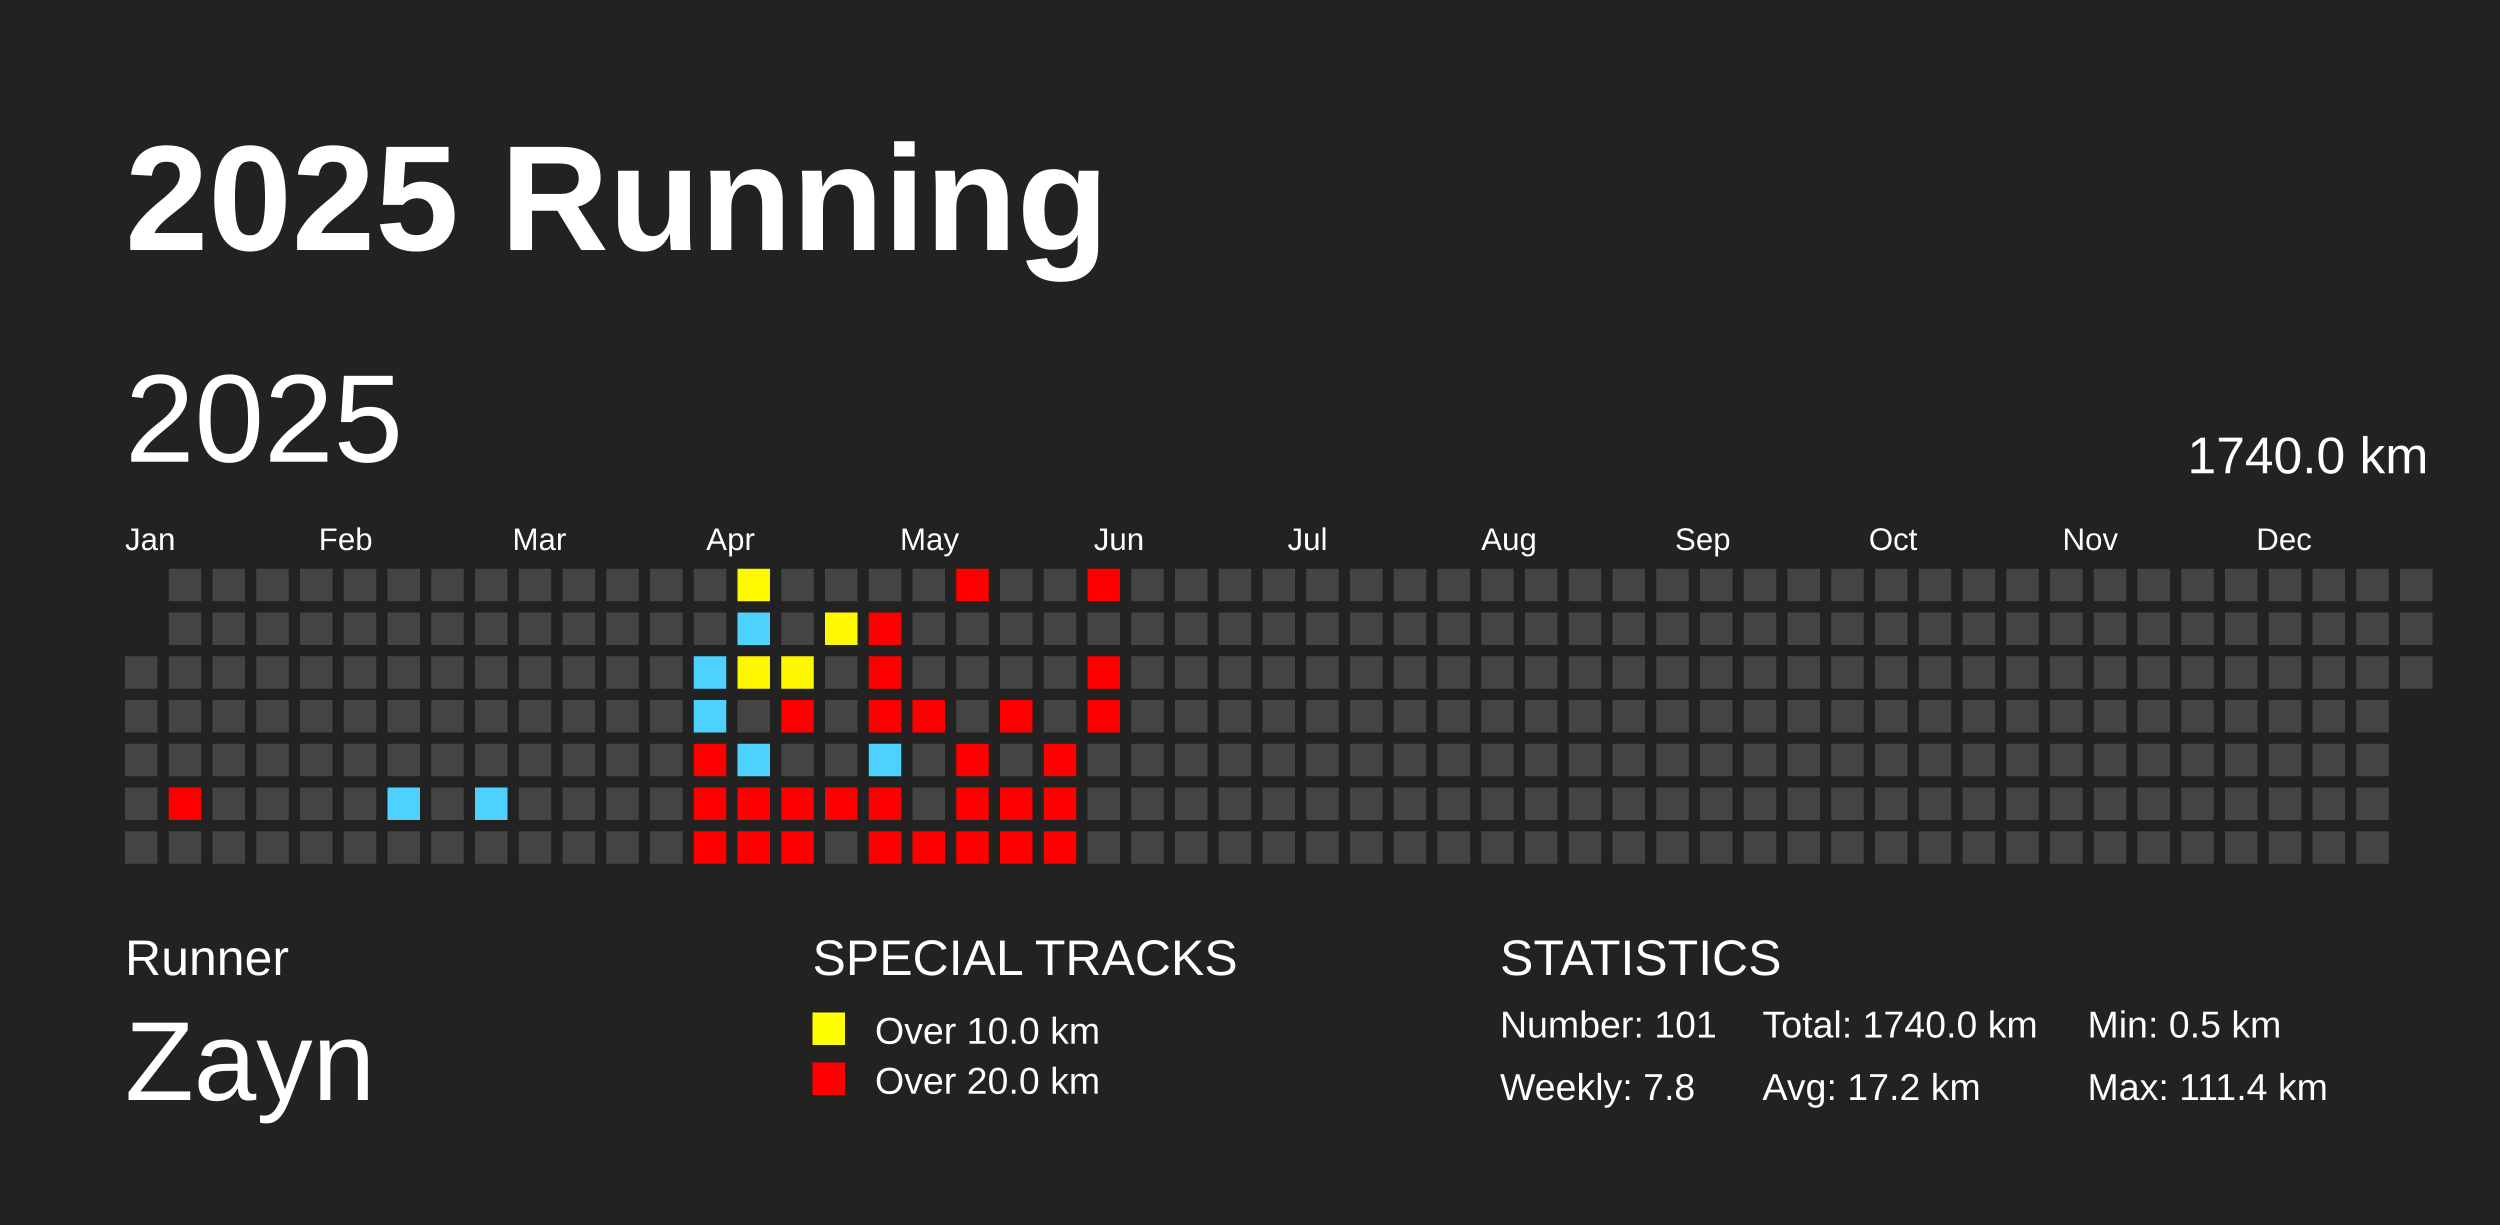
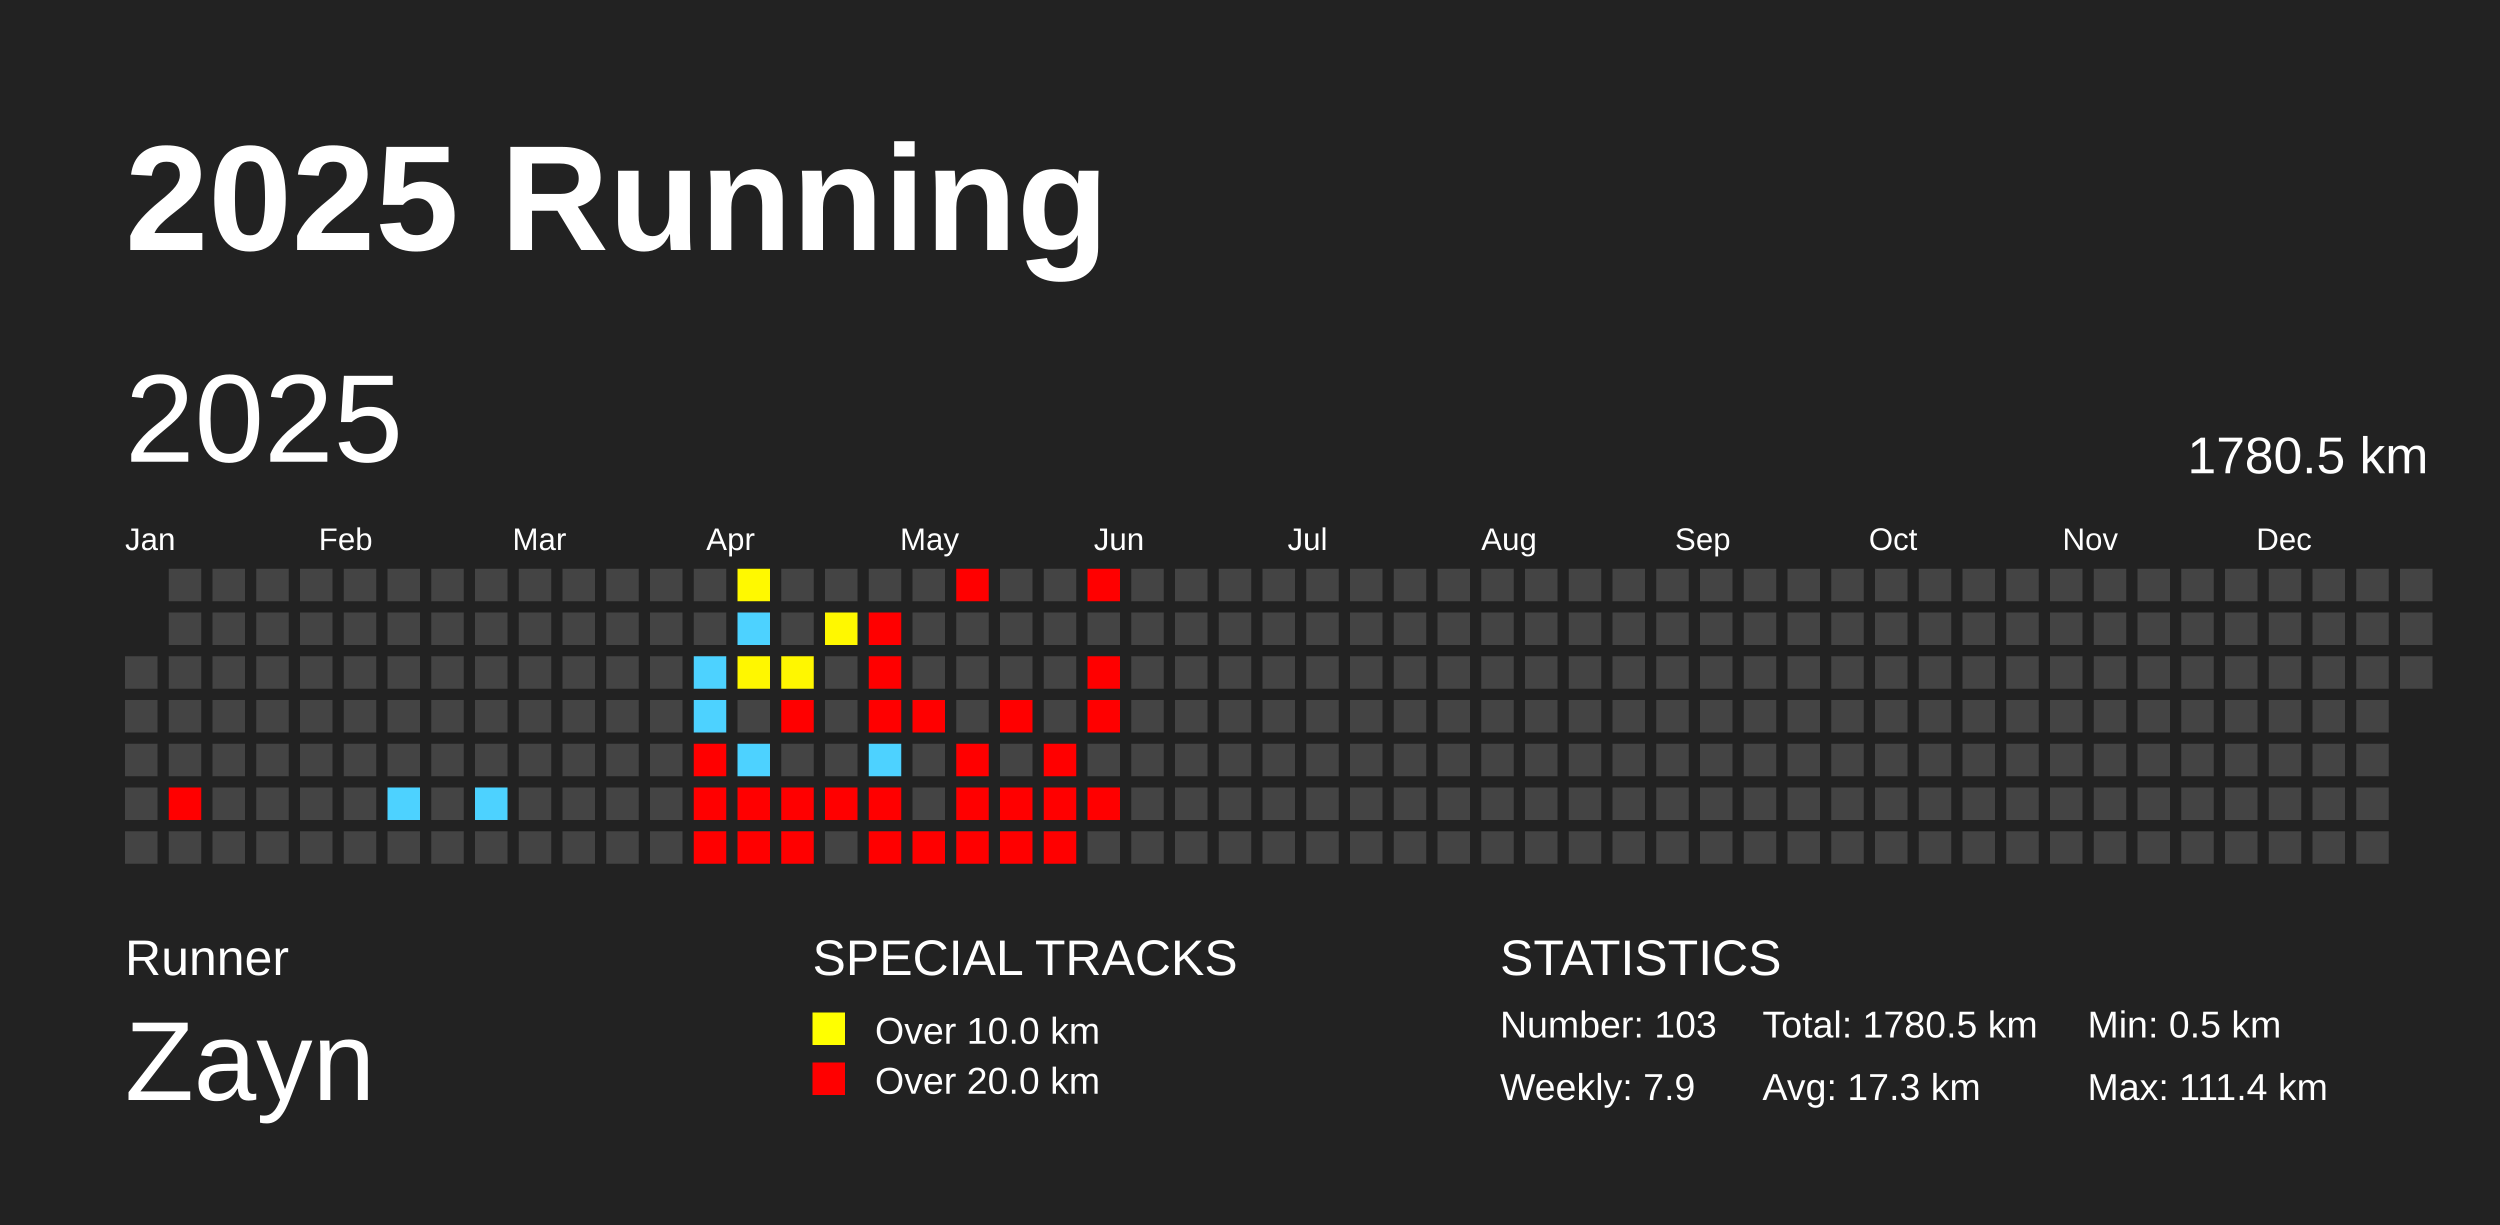
<svg xmlns="http://www.w3.org/2000/svg" baseProfile="full" height="98mm" version="1.1" viewBox="0,0,200,98" width="200mm">
  <defs />
  <rect fill="#222222" height="98" width="200" x="0" y="0" />
  <text fill="#FFFFFF" style="font-size:12px; font-family:Arial; font-weight:bold;" x="10" y="20">2025 Running</text>
  <text fill="#FFFFFF" style="font-size:4px; font-family:Arial" x="10" y="78">Runner</text>
  <text fill="#FFFFFF" style="font-size:9px; font-family:Arial" x="10" y="88">Zayn</text>
  <text fill="#FFFFFF" style="font-size:4px; font-family:Arial" x="65" y="78">SPECIAL TRACKS</text>
  <rect fill="yellow" height="2.6" width="2.6" x="65" y="81" />
  <text fill="#FFFFFF" style="font-size:3px; font-family:Arial" x="70" y="83.5">Over 10.0 km</text>
  <rect fill="red" height="2.6" width="2.6" x="65" y="85" />
  <text fill="#FFFFFF" style="font-size:3px; font-family:Arial" x="70" y="87.5">Over 20.0 km</text>
  <text fill="#FFFFFF" style="font-size:4px; font-family:Arial" x="120" y="78">STATISTICS</text>
-   <text fill="#FFFFFF" style="font-size:3px; font-family:Arial" x="120" y="83">Number: 101</text>
-   <text fill="#FFFFFF" style="font-size:3px; font-family:Arial" x="120" y="88">Weekly: 7.8</text>
-   <text fill="#FFFFFF" style="font-size:3px; font-family:Arial" x="141" y="83">Total: 1740.0 km</text>
-   <text fill="#FFFFFF" style="font-size:3px; font-family:Arial" x="141" y="88">Avg: 17.2 km</text>
+   <text fill="#FFFFFF" style="font-size:3px; font-family:Arial" x="120" y="83">Number: 103</text>
+   <text fill="#FFFFFF" style="font-size:3px; font-family:Arial" x="120" y="88">Weekly: 7.9</text>
+   <text fill="#FFFFFF" style="font-size:3px; font-family:Arial" x="141" y="83">Total: 1780.5 km</text>
+   <text fill="#FFFFFF" style="font-size:3px; font-family:Arial" x="141" y="88">Avg: 17.3 km</text>
  <text fill="#FFFFFF" style="font-size:3px; font-family:Arial" x="167" y="83">Min: 0.5 km</text>
  <text fill="#FFFFFF" style="font-size:3px; font-family:Arial" x="167" y="88">Max: 111.4 km</text>
  <text dominant-baseline="hanging" fill="#FFFFFF" style="font-size:10.0px; font-family:Arial;" x="10" y="30">2025</text>
-   <text dominant-baseline="hanging" fill="#FFFFFF" style="font-size:4.125px; font-family:Arial;" x="175" y="35">1740.0 km</text>
+   <text dominant-baseline="hanging" fill="#FFFFFF" style="font-size:4.125px; font-family:Arial;" x="175" y="35">1780.5 km</text>
  <text fill="#FFFFFF" style="font-size:2.5px; font-family:Arial" x="10.0" y="44">Jan</text>
  <text fill="#FFFFFF" style="font-size:2.5px; font-family:Arial" x="25.5" y="44">Feb</text>
  <text fill="#FFFFFF" style="font-size:2.5px; font-family:Arial" x="41.0" y="44">Mar</text>
  <text fill="#FFFFFF" style="font-size:2.5px; font-family:Arial" x="56.5" y="44">Apr</text>
  <text fill="#FFFFFF" style="font-size:2.5px; font-family:Arial" x="72.0" y="44">May</text>
  <text fill="#FFFFFF" style="font-size:2.5px; font-family:Arial" x="87.5" y="44">Jun</text>
  <text fill="#FFFFFF" style="font-size:2.5px; font-family:Arial" x="103.0" y="44">Jul</text>
  <text fill="#FFFFFF" style="font-size:2.5px; font-family:Arial" x="118.5" y="44">Aug</text>
  <text fill="#FFFFFF" style="font-size:2.5px; font-family:Arial" x="134.0" y="44">Sep</text>
  <text fill="#FFFFFF" style="font-size:2.5px; font-family:Arial" x="149.5" y="44">Oct</text>
  <text fill="#FFFFFF" style="font-size:2.5px; font-family:Arial" x="165.0" y="44">Nov</text>
  <text fill="#FFFFFF" style="font-size:2.5px; font-family:Arial" x="180.5" y="44">Dec</text>
  <rect fill="#444444" height="2.6" width="2.6" x="10.0" y="52.5" />
  <rect fill="#444444" height="2.6" width="2.6" x="10.0" y="56.0" />
  <rect fill="#444444" height="2.6" width="2.6" x="10.0" y="59.5" />
  <rect fill="#444444" height="2.6" width="2.6" x="10.0" y="63.0" />
  <rect fill="#444444" height="2.6" width="2.6" x="10.0" y="66.5" />
  <rect fill="#444444" height="2.6" width="2.6" x="13.5" y="45.5" />
  <rect fill="#444444" height="2.6" width="2.6" x="13.5" y="49.0" />
  <rect fill="#444444" height="2.6" width="2.6" x="13.5" y="52.5" />
  <rect fill="#444444" height="2.6" width="2.6" x="13.5" y="56.0" />
  <rect fill="#444444" height="2.6" width="2.6" x="13.5" y="59.5" />
  <rect fill="red" height="2.6" width="2.6" x="13.5" y="63.0" />
  <rect fill="#444444" height="2.6" width="2.6" x="13.5" y="66.5" />
  <rect fill="#444444" height="2.6" width="2.6" x="17.0" y="45.5" />
  <rect fill="#444444" height="2.6" width="2.6" x="17.0" y="49.0" />
  <rect fill="#444444" height="2.6" width="2.6" x="17.0" y="52.5" />
  <rect fill="#444444" height="2.6" width="2.6" x="17.0" y="56.0" />
  <rect fill="#444444" height="2.6" width="2.6" x="17.0" y="59.5" />
  <rect fill="#444444" height="2.6" width="2.6" x="17.0" y="63.0" />
  <rect fill="#444444" height="2.6" width="2.6" x="17.0" y="66.5" />
  <rect fill="#444444" height="2.6" width="2.6" x="20.5" y="45.5" />
  <rect fill="#444444" height="2.6" width="2.6" x="20.5" y="49.0" />
  <rect fill="#444444" height="2.6" width="2.6" x="20.5" y="52.5" />
  <rect fill="#444444" height="2.6" width="2.6" x="20.5" y="56.0" />
  <rect fill="#444444" height="2.6" width="2.6" x="20.5" y="59.5" />
  <rect fill="#444444" height="2.6" width="2.6" x="20.5" y="63.0" />
  <rect fill="#444444" height="2.6" width="2.6" x="20.5" y="66.5" />
  <rect fill="#444444" height="2.6" width="2.6" x="24.0" y="45.5" />
  <rect fill="#444444" height="2.6" width="2.6" x="24.0" y="49.0" />
  <rect fill="#444444" height="2.6" width="2.6" x="24.0" y="52.5" />
  <rect fill="#444444" height="2.6" width="2.6" x="24.0" y="56.0" />
  <rect fill="#444444" height="2.6" width="2.6" x="24.0" y="59.5" />
  <rect fill="#444444" height="2.6" width="2.6" x="24.0" y="63.0" />
  <rect fill="#444444" height="2.6" width="2.6" x="24.0" y="66.5" />
  <rect fill="#444444" height="2.6" width="2.6" x="27.5" y="45.5" />
  <rect fill="#444444" height="2.6" width="2.6" x="27.5" y="49.0" />
  <rect fill="#444444" height="2.6" width="2.6" x="27.5" y="52.5" />
  <rect fill="#444444" height="2.6" width="2.6" x="27.5" y="56.0" />
  <rect fill="#444444" height="2.6" width="2.6" x="27.5" y="59.5" />
  <rect fill="#444444" height="2.6" width="2.6" x="27.5" y="63.0" />
  <rect fill="#444444" height="2.6" width="2.6" x="27.5" y="66.5" />
  <rect fill="#444444" height="2.6" width="2.6" x="31.0" y="45.5" />
  <rect fill="#444444" height="2.6" width="2.6" x="31.0" y="49.0" />
  <rect fill="#444444" height="2.6" width="2.6" x="31.0" y="52.5" />
  <rect fill="#444444" height="2.6" width="2.6" x="31.0" y="56.0" />
  <rect fill="#444444" height="2.6" width="2.6" x="31.0" y="59.5" />
  <rect fill="#4dd2ff" height="2.6" width="2.6" x="31.0" y="63.0" />
  <rect fill="#444444" height="2.6" width="2.6" x="31.0" y="66.5" />
  <rect fill="#444444" height="2.6" width="2.6" x="34.5" y="45.5" />
  <rect fill="#444444" height="2.6" width="2.6" x="34.5" y="49.0" />
  <rect fill="#444444" height="2.6" width="2.6" x="34.5" y="52.5" />
  <rect fill="#444444" height="2.6" width="2.6" x="34.5" y="56.0" />
  <rect fill="#444444" height="2.6" width="2.6" x="34.5" y="59.5" />
  <rect fill="#444444" height="2.6" width="2.6" x="34.5" y="63.0" />
  <rect fill="#444444" height="2.6" width="2.6" x="34.5" y="66.5" />
  <rect fill="#444444" height="2.6" width="2.6" x="38.0" y="45.5" />
  <rect fill="#444444" height="2.6" width="2.6" x="38.0" y="49.0" />
  <rect fill="#444444" height="2.6" width="2.6" x="38.0" y="52.5" />
  <rect fill="#444444" height="2.6" width="2.6" x="38.0" y="56.0" />
  <rect fill="#444444" height="2.6" width="2.6" x="38.0" y="59.5" />
  <rect fill="#4dd2ff" height="2.6" width="2.6" x="38.0" y="63.0" />
  <rect fill="#444444" height="2.6" width="2.6" x="38.0" y="66.5" />
  <rect fill="#444444" height="2.6" width="2.6" x="41.5" y="45.5" />
  <rect fill="#444444" height="2.6" width="2.6" x="41.5" y="49.0" />
  <rect fill="#444444" height="2.6" width="2.6" x="41.5" y="52.5" />
  <rect fill="#444444" height="2.6" width="2.6" x="41.5" y="56.0" />
  <rect fill="#444444" height="2.6" width="2.6" x="41.5" y="59.5" />
  <rect fill="#444444" height="2.6" width="2.6" x="41.5" y="63.0" />
  <rect fill="#444444" height="2.6" width="2.6" x="41.5" y="66.5" />
  <rect fill="#444444" height="2.6" width="2.6" x="45.0" y="45.5" />
  <rect fill="#444444" height="2.6" width="2.6" x="45.0" y="49.0" />
  <rect fill="#444444" height="2.6" width="2.6" x="45.0" y="52.5" />
  <rect fill="#444444" height="2.6" width="2.6" x="45.0" y="56.0" />
  <rect fill="#444444" height="2.6" width="2.6" x="45.0" y="59.5" />
  <rect fill="#444444" height="2.6" width="2.6" x="45.0" y="63.0" />
  <rect fill="#444444" height="2.6" width="2.6" x="45.0" y="66.5" />
  <rect fill="#444444" height="2.6" width="2.6" x="48.5" y="45.5" />
  <rect fill="#444444" height="2.6" width="2.6" x="48.5" y="49.0" />
  <rect fill="#444444" height="2.6" width="2.6" x="48.5" y="52.5" />
  <rect fill="#444444" height="2.6" width="2.6" x="48.5" y="56.0" />
  <rect fill="#444444" height="2.6" width="2.6" x="48.5" y="59.5" />
  <rect fill="#444444" height="2.6" width="2.6" x="48.5" y="63.0" />
  <rect fill="#444444" height="2.6" width="2.6" x="48.5" y="66.5" />
  <rect fill="#444444" height="2.6" width="2.6" x="52.0" y="45.5" />
  <rect fill="#444444" height="2.6" width="2.6" x="52.0" y="49.0" />
  <rect fill="#444444" height="2.6" width="2.6" x="52.0" y="52.5" />
  <rect fill="#444444" height="2.6" width="2.6" x="52.0" y="56.0" />
  <rect fill="#444444" height="2.6" width="2.6" x="52.0" y="59.5" />
  <rect fill="#444444" height="2.6" width="2.6" x="52.0" y="63.0" />
  <rect fill="#444444" height="2.6" width="2.6" x="52.0" y="66.5" />
  <rect fill="#444444" height="2.6" width="2.6" x="55.5" y="45.5" />
  <rect fill="#444444" height="2.6" width="2.6" x="55.5" y="49.0" />
  <rect fill="#4dd2ff" height="2.6" width="2.6" x="55.5" y="52.5" />
  <rect fill="#4dd2ff" height="2.6" width="2.6" x="55.5" y="56.0" />
  <rect fill="red" height="2.6" width="2.6" x="55.5" y="59.5" />
  <rect fill="red" height="2.6" width="2.6" x="55.5" y="63.0" />
  <rect fill="red" height="2.6" width="2.6" x="55.5" y="66.5" />
  <rect fill="#fff900" height="2.6" width="2.6" x="59.0" y="45.5" />
  <rect fill="#4dd2ff" height="2.6" width="2.6" x="59.0" y="49.0" />
  <rect fill="#fff700" height="2.6" width="2.6" x="59.0" y="52.5" />
  <rect fill="#444444" height="2.6" width="2.6" x="59.0" y="56.0" />
  <rect fill="#4dd2ff" height="2.6" width="2.6" x="59.0" y="59.5" />
  <rect fill="red" height="2.6" width="2.6" x="59.0" y="63.0" />
  <rect fill="red" height="2.6" width="2.6" x="59.0" y="66.5" />
  <rect fill="#444444" height="2.6" width="2.6" x="62.5" y="45.5" />
  <rect fill="#444444" height="2.6" width="2.6" x="62.5" y="49.0" />
  <rect fill="#fff700" height="2.6" width="2.6" x="62.5" y="52.5" />
  <rect fill="red" height="2.6" width="2.6" x="62.5" y="56.0" />
  <rect fill="#444444" height="2.6" width="2.6" x="62.5" y="59.5" />
  <rect fill="red" height="2.6" width="2.6" x="62.5" y="63.0" />
  <rect fill="red" height="2.6" width="2.6" x="62.5" y="66.5" />
  <rect fill="#444444" height="2.6" width="2.6" x="66.0" y="45.5" />
  <rect fill="#fff800" height="2.6" width="2.6" x="66.0" y="49.0" />
  <rect fill="#444444" height="2.6" width="2.6" x="66.0" y="52.5" />
  <rect fill="#444444" height="2.6" width="2.6" x="66.0" y="56.0" />
  <rect fill="#444444" height="2.6" width="2.6" x="66.0" y="59.5" />
  <rect fill="red" height="2.6" width="2.6" x="66.0" y="63.0" />
  <rect fill="#444444" height="2.6" width="2.6" x="66.0" y="66.5" />
  <rect fill="#444444" height="2.6" width="2.6" x="69.5" y="45.5" />
  <rect fill="red" height="2.6" width="2.6" x="69.5" y="49.0" />
  <rect fill="red" height="2.6" width="2.6" x="69.5" y="52.5" />
  <rect fill="red" height="2.6" width="2.6" x="69.5" y="56.0" />
  <rect fill="#4dd2ff" height="2.6" width="2.6" x="69.5" y="59.5" />
  <rect fill="red" height="2.6" width="2.6" x="69.5" y="63.0" />
  <rect fill="red" height="2.6" width="2.6" x="69.5" y="66.5" />
  <rect fill="#444444" height="2.6" width="2.6" x="73.0" y="45.5" />
  <rect fill="#444444" height="2.6" width="2.6" x="73.0" y="49.0" />
  <rect fill="#444444" height="2.6" width="2.6" x="73.0" y="52.5" />
  <rect fill="red" height="2.6" width="2.6" x="73.0" y="56.0" />
  <rect fill="#444444" height="2.6" width="2.6" x="73.0" y="59.5" />
  <rect fill="#444444" height="2.6" width="2.6" x="73.0" y="63.0" />
  <rect fill="red" height="2.6" width="2.6" x="73.0" y="66.5" />
  <rect fill="red" height="2.6" width="2.6" x="76.5" y="45.5" />
  <rect fill="#444444" height="2.6" width="2.6" x="76.5" y="49.0" />
  <rect fill="#444444" height="2.6" width="2.6" x="76.5" y="52.5" />
  <rect fill="#444444" height="2.6" width="2.6" x="76.5" y="56.0" />
  <rect fill="red" height="2.6" width="2.6" x="76.5" y="59.5" />
  <rect fill="red" height="2.6" width="2.6" x="76.5" y="63.0" />
  <rect fill="red" height="2.6" width="2.6" x="76.5" y="66.5" />
  <rect fill="#444444" height="2.6" width="2.6" x="80.0" y="45.5" />
  <rect fill="#444444" height="2.6" width="2.6" x="80.0" y="49.0" />
  <rect fill="#444444" height="2.6" width="2.6" x="80.0" y="52.5" />
  <rect fill="red" height="2.6" width="2.6" x="80.0" y="56.0" />
  <rect fill="#444444" height="2.6" width="2.6" x="80.0" y="59.5" />
  <rect fill="red" height="2.6" width="2.6" x="80.0" y="63.0" />
  <rect fill="red" height="2.6" width="2.6" x="80.0" y="66.5" />
  <rect fill="#444444" height="2.6" width="2.6" x="83.5" y="45.5" />
  <rect fill="#444444" height="2.6" width="2.6" x="83.5" y="49.0" />
  <rect fill="#444444" height="2.6" width="2.6" x="83.5" y="52.5" />
  <rect fill="#444444" height="2.6" width="2.6" x="83.5" y="56.0" />
  <rect fill="red" height="2.6" width="2.6" x="83.5" y="59.5" />
  <rect fill="red" height="2.6" width="2.6" x="83.5" y="63.0" />
  <rect fill="red" height="2.6" width="2.6" x="83.5" y="66.5" />
  <rect fill="red" height="2.6" width="2.6" x="87.0" y="45.5" />
  <rect fill="#444444" height="2.6" width="2.6" x="87.0" y="49.0" />
  <rect fill="red" height="2.6" width="2.6" x="87.0" y="52.5" />
  <rect fill="red" height="2.6" width="2.6" x="87.0" y="56.0" />
  <rect fill="#444444" height="2.6" width="2.6" x="87.0" y="59.5" />
-   <rect fill="#444444" height="2.6" width="2.6" x="87.0" y="63.0" />
+   <rect fill="red" height="2.6" width="2.6" x="87.0" y="63.0" />
  <rect fill="#444444" height="2.6" width="2.6" x="87.0" y="66.5" />
  <rect fill="#444444" height="2.6" width="2.6" x="90.5" y="45.5" />
  <rect fill="#444444" height="2.6" width="2.6" x="90.5" y="49.0" />
  <rect fill="#444444" height="2.6" width="2.6" x="90.5" y="52.5" />
  <rect fill="#444444" height="2.6" width="2.6" x="90.5" y="56.0" />
  <rect fill="#444444" height="2.6" width="2.6" x="90.5" y="59.5" />
  <rect fill="#444444" height="2.6" width="2.6" x="90.5" y="63.0" />
  <rect fill="#444444" height="2.6" width="2.6" x="90.5" y="66.5" />
  <rect fill="#444444" height="2.6" width="2.6" x="94.0" y="45.5" />
  <rect fill="#444444" height="2.6" width="2.6" x="94.0" y="49.0" />
  <rect fill="#444444" height="2.6" width="2.6" x="94.0" y="52.5" />
  <rect fill="#444444" height="2.6" width="2.6" x="94.0" y="56.0" />
  <rect fill="#444444" height="2.6" width="2.6" x="94.0" y="59.5" />
  <rect fill="#444444" height="2.6" width="2.6" x="94.0" y="63.0" />
  <rect fill="#444444" height="2.6" width="2.6" x="94.0" y="66.5" />
  <rect fill="#444444" height="2.6" width="2.6" x="97.5" y="45.5" />
  <rect fill="#444444" height="2.6" width="2.6" x="97.5" y="49.0" />
  <rect fill="#444444" height="2.6" width="2.6" x="97.5" y="52.5" />
  <rect fill="#444444" height="2.6" width="2.6" x="97.5" y="56.0" />
  <rect fill="#444444" height="2.6" width="2.6" x="97.5" y="59.5" />
  <rect fill="#444444" height="2.6" width="2.6" x="97.5" y="63.0" />
  <rect fill="#444444" height="2.6" width="2.6" x="97.5" y="66.5" />
  <rect fill="#444444" height="2.6" width="2.6" x="101.0" y="45.5" />
  <rect fill="#444444" height="2.6" width="2.6" x="101.0" y="49.0" />
  <rect fill="#444444" height="2.6" width="2.6" x="101.0" y="52.5" />
  <rect fill="#444444" height="2.6" width="2.6" x="101.0" y="56.0" />
  <rect fill="#444444" height="2.6" width="2.6" x="101.0" y="59.5" />
  <rect fill="#444444" height="2.6" width="2.6" x="101.0" y="63.0" />
  <rect fill="#444444" height="2.6" width="2.6" x="101.0" y="66.5" />
  <rect fill="#444444" height="2.6" width="2.6" x="104.5" y="45.5" />
  <rect fill="#444444" height="2.6" width="2.6" x="104.5" y="49.0" />
  <rect fill="#444444" height="2.6" width="2.6" x="104.5" y="52.5" />
  <rect fill="#444444" height="2.6" width="2.6" x="104.5" y="56.0" />
  <rect fill="#444444" height="2.6" width="2.6" x="104.5" y="59.5" />
  <rect fill="#444444" height="2.6" width="2.6" x="104.5" y="63.0" />
  <rect fill="#444444" height="2.6" width="2.6" x="104.5" y="66.5" />
  <rect fill="#444444" height="2.6" width="2.6" x="108.0" y="45.5" />
  <rect fill="#444444" height="2.6" width="2.6" x="108.0" y="49.0" />
  <rect fill="#444444" height="2.6" width="2.6" x="108.0" y="52.5" />
  <rect fill="#444444" height="2.6" width="2.6" x="108.0" y="56.0" />
  <rect fill="#444444" height="2.6" width="2.6" x="108.0" y="59.5" />
  <rect fill="#444444" height="2.6" width="2.6" x="108.0" y="63.0" />
  <rect fill="#444444" height="2.6" width="2.6" x="108.0" y="66.5" />
  <rect fill="#444444" height="2.6" width="2.6" x="111.5" y="45.5" />
  <rect fill="#444444" height="2.6" width="2.6" x="111.5" y="49.0" />
  <rect fill="#444444" height="2.6" width="2.6" x="111.5" y="52.5" />
  <rect fill="#444444" height="2.6" width="2.6" x="111.5" y="56.0" />
  <rect fill="#444444" height="2.6" width="2.6" x="111.5" y="59.5" />
  <rect fill="#444444" height="2.6" width="2.6" x="111.5" y="63.0" />
  <rect fill="#444444" height="2.6" width="2.6" x="111.5" y="66.5" />
  <rect fill="#444444" height="2.6" width="2.6" x="115.0" y="45.5" />
  <rect fill="#444444" height="2.6" width="2.6" x="115.0" y="49.0" />
  <rect fill="#444444" height="2.6" width="2.6" x="115.0" y="52.5" />
  <rect fill="#444444" height="2.6" width="2.6" x="115.0" y="56.0" />
  <rect fill="#444444" height="2.6" width="2.6" x="115.0" y="59.5" />
  <rect fill="#444444" height="2.6" width="2.6" x="115.0" y="63.0" />
  <rect fill="#444444" height="2.6" width="2.6" x="115.0" y="66.5" />
  <rect fill="#444444" height="2.6" width="2.6" x="118.5" y="45.5" />
  <rect fill="#444444" height="2.6" width="2.6" x="118.5" y="49.0" />
  <rect fill="#444444" height="2.6" width="2.6" x="118.5" y="52.5" />
  <rect fill="#444444" height="2.6" width="2.6" x="118.5" y="56.0" />
  <rect fill="#444444" height="2.6" width="2.6" x="118.5" y="59.5" />
  <rect fill="#444444" height="2.6" width="2.6" x="118.5" y="63.0" />
  <rect fill="#444444" height="2.6" width="2.6" x="118.5" y="66.5" />
  <rect fill="#444444" height="2.6" width="2.6" x="122.0" y="45.5" />
  <rect fill="#444444" height="2.6" width="2.6" x="122.0" y="49.0" />
  <rect fill="#444444" height="2.6" width="2.6" x="122.0" y="52.5" />
  <rect fill="#444444" height="2.6" width="2.6" x="122.0" y="56.0" />
  <rect fill="#444444" height="2.6" width="2.6" x="122.0" y="59.5" />
  <rect fill="#444444" height="2.6" width="2.6" x="122.0" y="63.0" />
  <rect fill="#444444" height="2.6" width="2.6" x="122.0" y="66.5" />
  <rect fill="#444444" height="2.6" width="2.6" x="125.5" y="45.5" />
  <rect fill="#444444" height="2.6" width="2.6" x="125.5" y="49.0" />
  <rect fill="#444444" height="2.6" width="2.6" x="125.5" y="52.5" />
  <rect fill="#444444" height="2.6" width="2.6" x="125.5" y="56.0" />
  <rect fill="#444444" height="2.6" width="2.6" x="125.5" y="59.5" />
  <rect fill="#444444" height="2.6" width="2.6" x="125.5" y="63.0" />
  <rect fill="#444444" height="2.6" width="2.6" x="125.5" y="66.5" />
  <rect fill="#444444" height="2.6" width="2.6" x="129.0" y="45.5" />
  <rect fill="#444444" height="2.6" width="2.6" x="129.0" y="49.0" />
  <rect fill="#444444" height="2.6" width="2.6" x="129.0" y="52.5" />
  <rect fill="#444444" height="2.6" width="2.6" x="129.0" y="56.0" />
  <rect fill="#444444" height="2.6" width="2.6" x="129.0" y="59.5" />
  <rect fill="#444444" height="2.6" width="2.6" x="129.0" y="63.0" />
  <rect fill="#444444" height="2.6" width="2.6" x="129.0" y="66.5" />
  <rect fill="#444444" height="2.6" width="2.6" x="132.5" y="45.5" />
  <rect fill="#444444" height="2.6" width="2.6" x="132.5" y="49.0" />
  <rect fill="#444444" height="2.6" width="2.6" x="132.5" y="52.5" />
  <rect fill="#444444" height="2.6" width="2.6" x="132.5" y="56.0" />
  <rect fill="#444444" height="2.6" width="2.6" x="132.5" y="59.5" />
  <rect fill="#444444" height="2.6" width="2.6" x="132.5" y="63.0" />
  <rect fill="#444444" height="2.6" width="2.6" x="132.5" y="66.5" />
  <rect fill="#444444" height="2.6" width="2.6" x="136.0" y="45.5" />
  <rect fill="#444444" height="2.6" width="2.6" x="136.0" y="49.0" />
  <rect fill="#444444" height="2.6" width="2.6" x="136.0" y="52.5" />
  <rect fill="#444444" height="2.6" width="2.6" x="136.0" y="56.0" />
  <rect fill="#444444" height="2.6" width="2.6" x="136.0" y="59.5" />
  <rect fill="#444444" height="2.6" width="2.6" x="136.0" y="63.0" />
  <rect fill="#444444" height="2.6" width="2.6" x="136.0" y="66.5" />
  <rect fill="#444444" height="2.6" width="2.6" x="139.5" y="45.5" />
  <rect fill="#444444" height="2.6" width="2.6" x="139.5" y="49.0" />
  <rect fill="#444444" height="2.6" width="2.6" x="139.5" y="52.5" />
  <rect fill="#444444" height="2.6" width="2.6" x="139.5" y="56.0" />
  <rect fill="#444444" height="2.6" width="2.6" x="139.5" y="59.5" />
  <rect fill="#444444" height="2.6" width="2.6" x="139.5" y="63.0" />
  <rect fill="#444444" height="2.6" width="2.6" x="139.5" y="66.5" />
  <rect fill="#444444" height="2.6" width="2.6" x="143.0" y="45.5" />
  <rect fill="#444444" height="2.6" width="2.6" x="143.0" y="49.0" />
  <rect fill="#444444" height="2.6" width="2.6" x="143.0" y="52.5" />
  <rect fill="#444444" height="2.6" width="2.6" x="143.0" y="56.0" />
  <rect fill="#444444" height="2.6" width="2.6" x="143.0" y="59.5" />
  <rect fill="#444444" height="2.6" width="2.6" x="143.0" y="63.0" />
  <rect fill="#444444" height="2.6" width="2.6" x="143.0" y="66.5" />
  <rect fill="#444444" height="2.6" width="2.6" x="146.5" y="45.5" />
  <rect fill="#444444" height="2.6" width="2.6" x="146.5" y="49.0" />
  <rect fill="#444444" height="2.6" width="2.6" x="146.5" y="52.5" />
  <rect fill="#444444" height="2.6" width="2.6" x="146.5" y="56.0" />
  <rect fill="#444444" height="2.6" width="2.6" x="146.5" y="59.5" />
  <rect fill="#444444" height="2.6" width="2.6" x="146.5" y="63.0" />
  <rect fill="#444444" height="2.6" width="2.6" x="146.5" y="66.5" />
  <rect fill="#444444" height="2.6" width="2.6" x="150.0" y="45.5" />
  <rect fill="#444444" height="2.6" width="2.6" x="150.0" y="49.0" />
  <rect fill="#444444" height="2.6" width="2.6" x="150.0" y="52.5" />
  <rect fill="#444444" height="2.6" width="2.6" x="150.0" y="56.0" />
  <rect fill="#444444" height="2.6" width="2.6" x="150.0" y="59.5" />
  <rect fill="#444444" height="2.6" width="2.6" x="150.0" y="63.0" />
  <rect fill="#444444" height="2.6" width="2.6" x="150.0" y="66.5" />
  <rect fill="#444444" height="2.6" width="2.6" x="153.5" y="45.5" />
  <rect fill="#444444" height="2.6" width="2.6" x="153.5" y="49.0" />
  <rect fill="#444444" height="2.6" width="2.6" x="153.5" y="52.5" />
  <rect fill="#444444" height="2.6" width="2.6" x="153.5" y="56.0" />
  <rect fill="#444444" height="2.6" width="2.6" x="153.5" y="59.5" />
  <rect fill="#444444" height="2.6" width="2.6" x="153.5" y="63.0" />
  <rect fill="#444444" height="2.6" width="2.6" x="153.5" y="66.5" />
  <rect fill="#444444" height="2.6" width="2.6" x="157.0" y="45.5" />
  <rect fill="#444444" height="2.6" width="2.6" x="157.0" y="49.0" />
  <rect fill="#444444" height="2.6" width="2.6" x="157.0" y="52.5" />
  <rect fill="#444444" height="2.6" width="2.6" x="157.0" y="56.0" />
  <rect fill="#444444" height="2.6" width="2.6" x="157.0" y="59.5" />
  <rect fill="#444444" height="2.6" width="2.6" x="157.0" y="63.0" />
  <rect fill="#444444" height="2.6" width="2.6" x="157.0" y="66.5" />
  <rect fill="#444444" height="2.6" width="2.6" x="160.5" y="45.5" />
  <rect fill="#444444" height="2.6" width="2.6" x="160.5" y="49.0" />
  <rect fill="#444444" height="2.6" width="2.6" x="160.5" y="52.5" />
  <rect fill="#444444" height="2.6" width="2.6" x="160.5" y="56.0" />
  <rect fill="#444444" height="2.6" width="2.6" x="160.5" y="59.5" />
  <rect fill="#444444" height="2.6" width="2.6" x="160.5" y="63.0" />
  <rect fill="#444444" height="2.6" width="2.6" x="160.5" y="66.5" />
  <rect fill="#444444" height="2.6" width="2.6" x="164.0" y="45.5" />
  <rect fill="#444444" height="2.6" width="2.6" x="164.0" y="49.0" />
  <rect fill="#444444" height="2.6" width="2.6" x="164.0" y="52.5" />
  <rect fill="#444444" height="2.6" width="2.6" x="164.0" y="56.0" />
  <rect fill="#444444" height="2.6" width="2.6" x="164.0" y="59.5" />
  <rect fill="#444444" height="2.6" width="2.6" x="164.0" y="63.0" />
  <rect fill="#444444" height="2.6" width="2.6" x="164.0" y="66.5" />
  <rect fill="#444444" height="2.6" width="2.6" x="167.5" y="45.5" />
  <rect fill="#444444" height="2.6" width="2.6" x="167.5" y="49.0" />
  <rect fill="#444444" height="2.6" width="2.6" x="167.5" y="52.5" />
  <rect fill="#444444" height="2.6" width="2.6" x="167.5" y="56.0" />
  <rect fill="#444444" height="2.6" width="2.6" x="167.5" y="59.5" />
  <rect fill="#444444" height="2.6" width="2.6" x="167.5" y="63.0" />
  <rect fill="#444444" height="2.6" width="2.6" x="167.5" y="66.5" />
  <rect fill="#444444" height="2.6" width="2.6" x="171.0" y="45.5" />
  <rect fill="#444444" height="2.6" width="2.6" x="171.0" y="49.0" />
  <rect fill="#444444" height="2.6" width="2.6" x="171.0" y="52.5" />
  <rect fill="#444444" height="2.6" width="2.6" x="171.0" y="56.0" />
  <rect fill="#444444" height="2.6" width="2.6" x="171.0" y="59.5" />
  <rect fill="#444444" height="2.6" width="2.6" x="171.0" y="63.0" />
  <rect fill="#444444" height="2.6" width="2.6" x="171.0" y="66.5" />
  <rect fill="#444444" height="2.6" width="2.6" x="174.5" y="45.5" />
  <rect fill="#444444" height="2.6" width="2.6" x="174.5" y="49.0" />
  <rect fill="#444444" height="2.6" width="2.6" x="174.5" y="52.5" />
  <rect fill="#444444" height="2.6" width="2.6" x="174.5" y="56.0" />
  <rect fill="#444444" height="2.6" width="2.6" x="174.5" y="59.5" />
  <rect fill="#444444" height="2.6" width="2.6" x="174.5" y="63.0" />
  <rect fill="#444444" height="2.6" width="2.6" x="174.5" y="66.5" />
  <rect fill="#444444" height="2.6" width="2.6" x="178.0" y="45.5" />
  <rect fill="#444444" height="2.6" width="2.6" x="178.0" y="49.0" />
  <rect fill="#444444" height="2.6" width="2.6" x="178.0" y="52.5" />
  <rect fill="#444444" height="2.6" width="2.6" x="178.0" y="56.0" />
  <rect fill="#444444" height="2.6" width="2.6" x="178.0" y="59.5" />
  <rect fill="#444444" height="2.6" width="2.6" x="178.0" y="63.0" />
  <rect fill="#444444" height="2.6" width="2.6" x="178.0" y="66.5" />
  <rect fill="#444444" height="2.6" width="2.6" x="181.5" y="45.5" />
  <rect fill="#444444" height="2.6" width="2.6" x="181.5" y="49.0" />
  <rect fill="#444444" height="2.6" width="2.6" x="181.5" y="52.5" />
  <rect fill="#444444" height="2.6" width="2.6" x="181.5" y="56.0" />
  <rect fill="#444444" height="2.6" width="2.6" x="181.5" y="59.5" />
  <rect fill="#444444" height="2.6" width="2.6" x="181.5" y="63.0" />
  <rect fill="#444444" height="2.6" width="2.6" x="181.5" y="66.5" />
  <rect fill="#444444" height="2.6" width="2.6" x="185.0" y="45.5" />
  <rect fill="#444444" height="2.6" width="2.6" x="185.0" y="49.0" />
  <rect fill="#444444" height="2.6" width="2.6" x="185.0" y="52.5" />
  <rect fill="#444444" height="2.6" width="2.6" x="185.0" y="56.0" />
  <rect fill="#444444" height="2.6" width="2.6" x="185.0" y="59.5" />
  <rect fill="#444444" height="2.6" width="2.6" x="185.0" y="63.0" />
  <rect fill="#444444" height="2.6" width="2.6" x="185.0" y="66.5" />
  <rect fill="#444444" height="2.6" width="2.6" x="188.5" y="45.5" />
  <rect fill="#444444" height="2.6" width="2.6" x="188.5" y="49.0" />
  <rect fill="#444444" height="2.6" width="2.6" x="188.5" y="52.5" />
  <rect fill="#444444" height="2.6" width="2.6" x="188.5" y="56.0" />
  <rect fill="#444444" height="2.6" width="2.6" x="188.5" y="59.5" />
  <rect fill="#444444" height="2.6" width="2.6" x="188.5" y="63.0" />
  <rect fill="#444444" height="2.6" width="2.6" x="188.5" y="66.5" />
  <rect fill="#444444" height="2.6" width="2.6" x="192.0" y="45.5" />
  <rect fill="#444444" height="2.6" width="2.6" x="192.0" y="49.0" />
  <rect fill="#444444" height="2.6" width="2.6" x="192.0" y="52.5" />
</svg>
